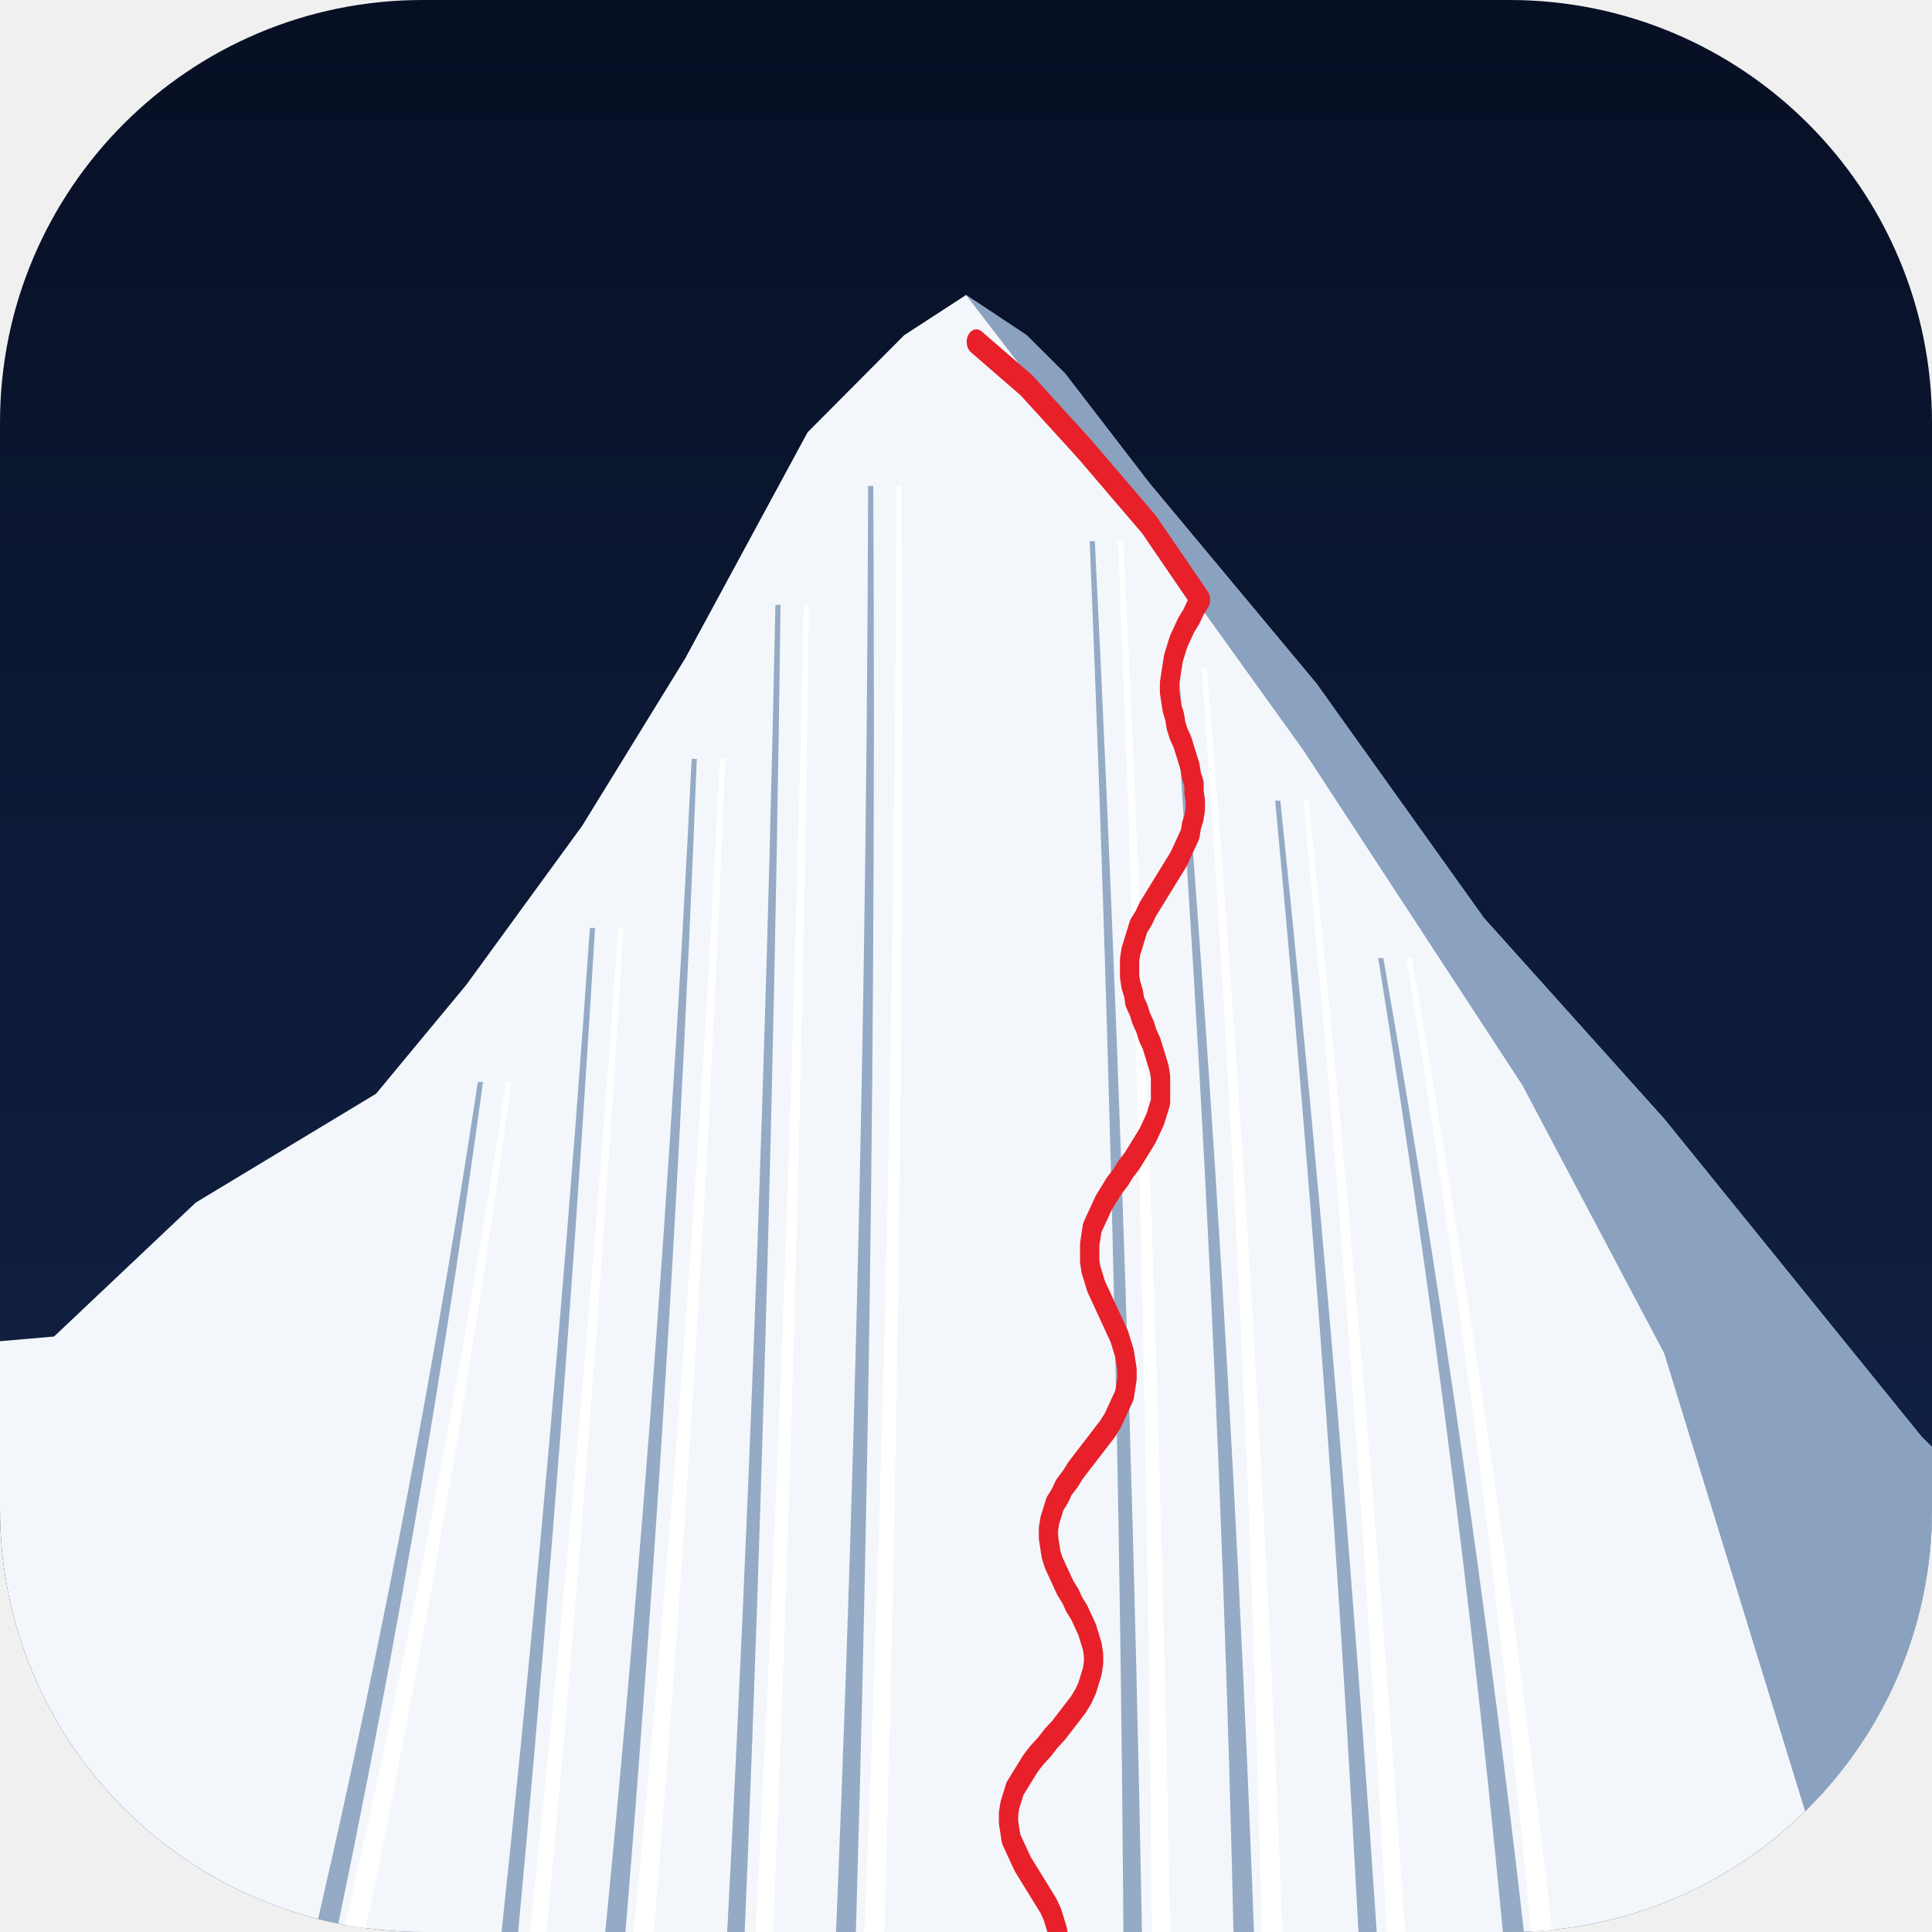
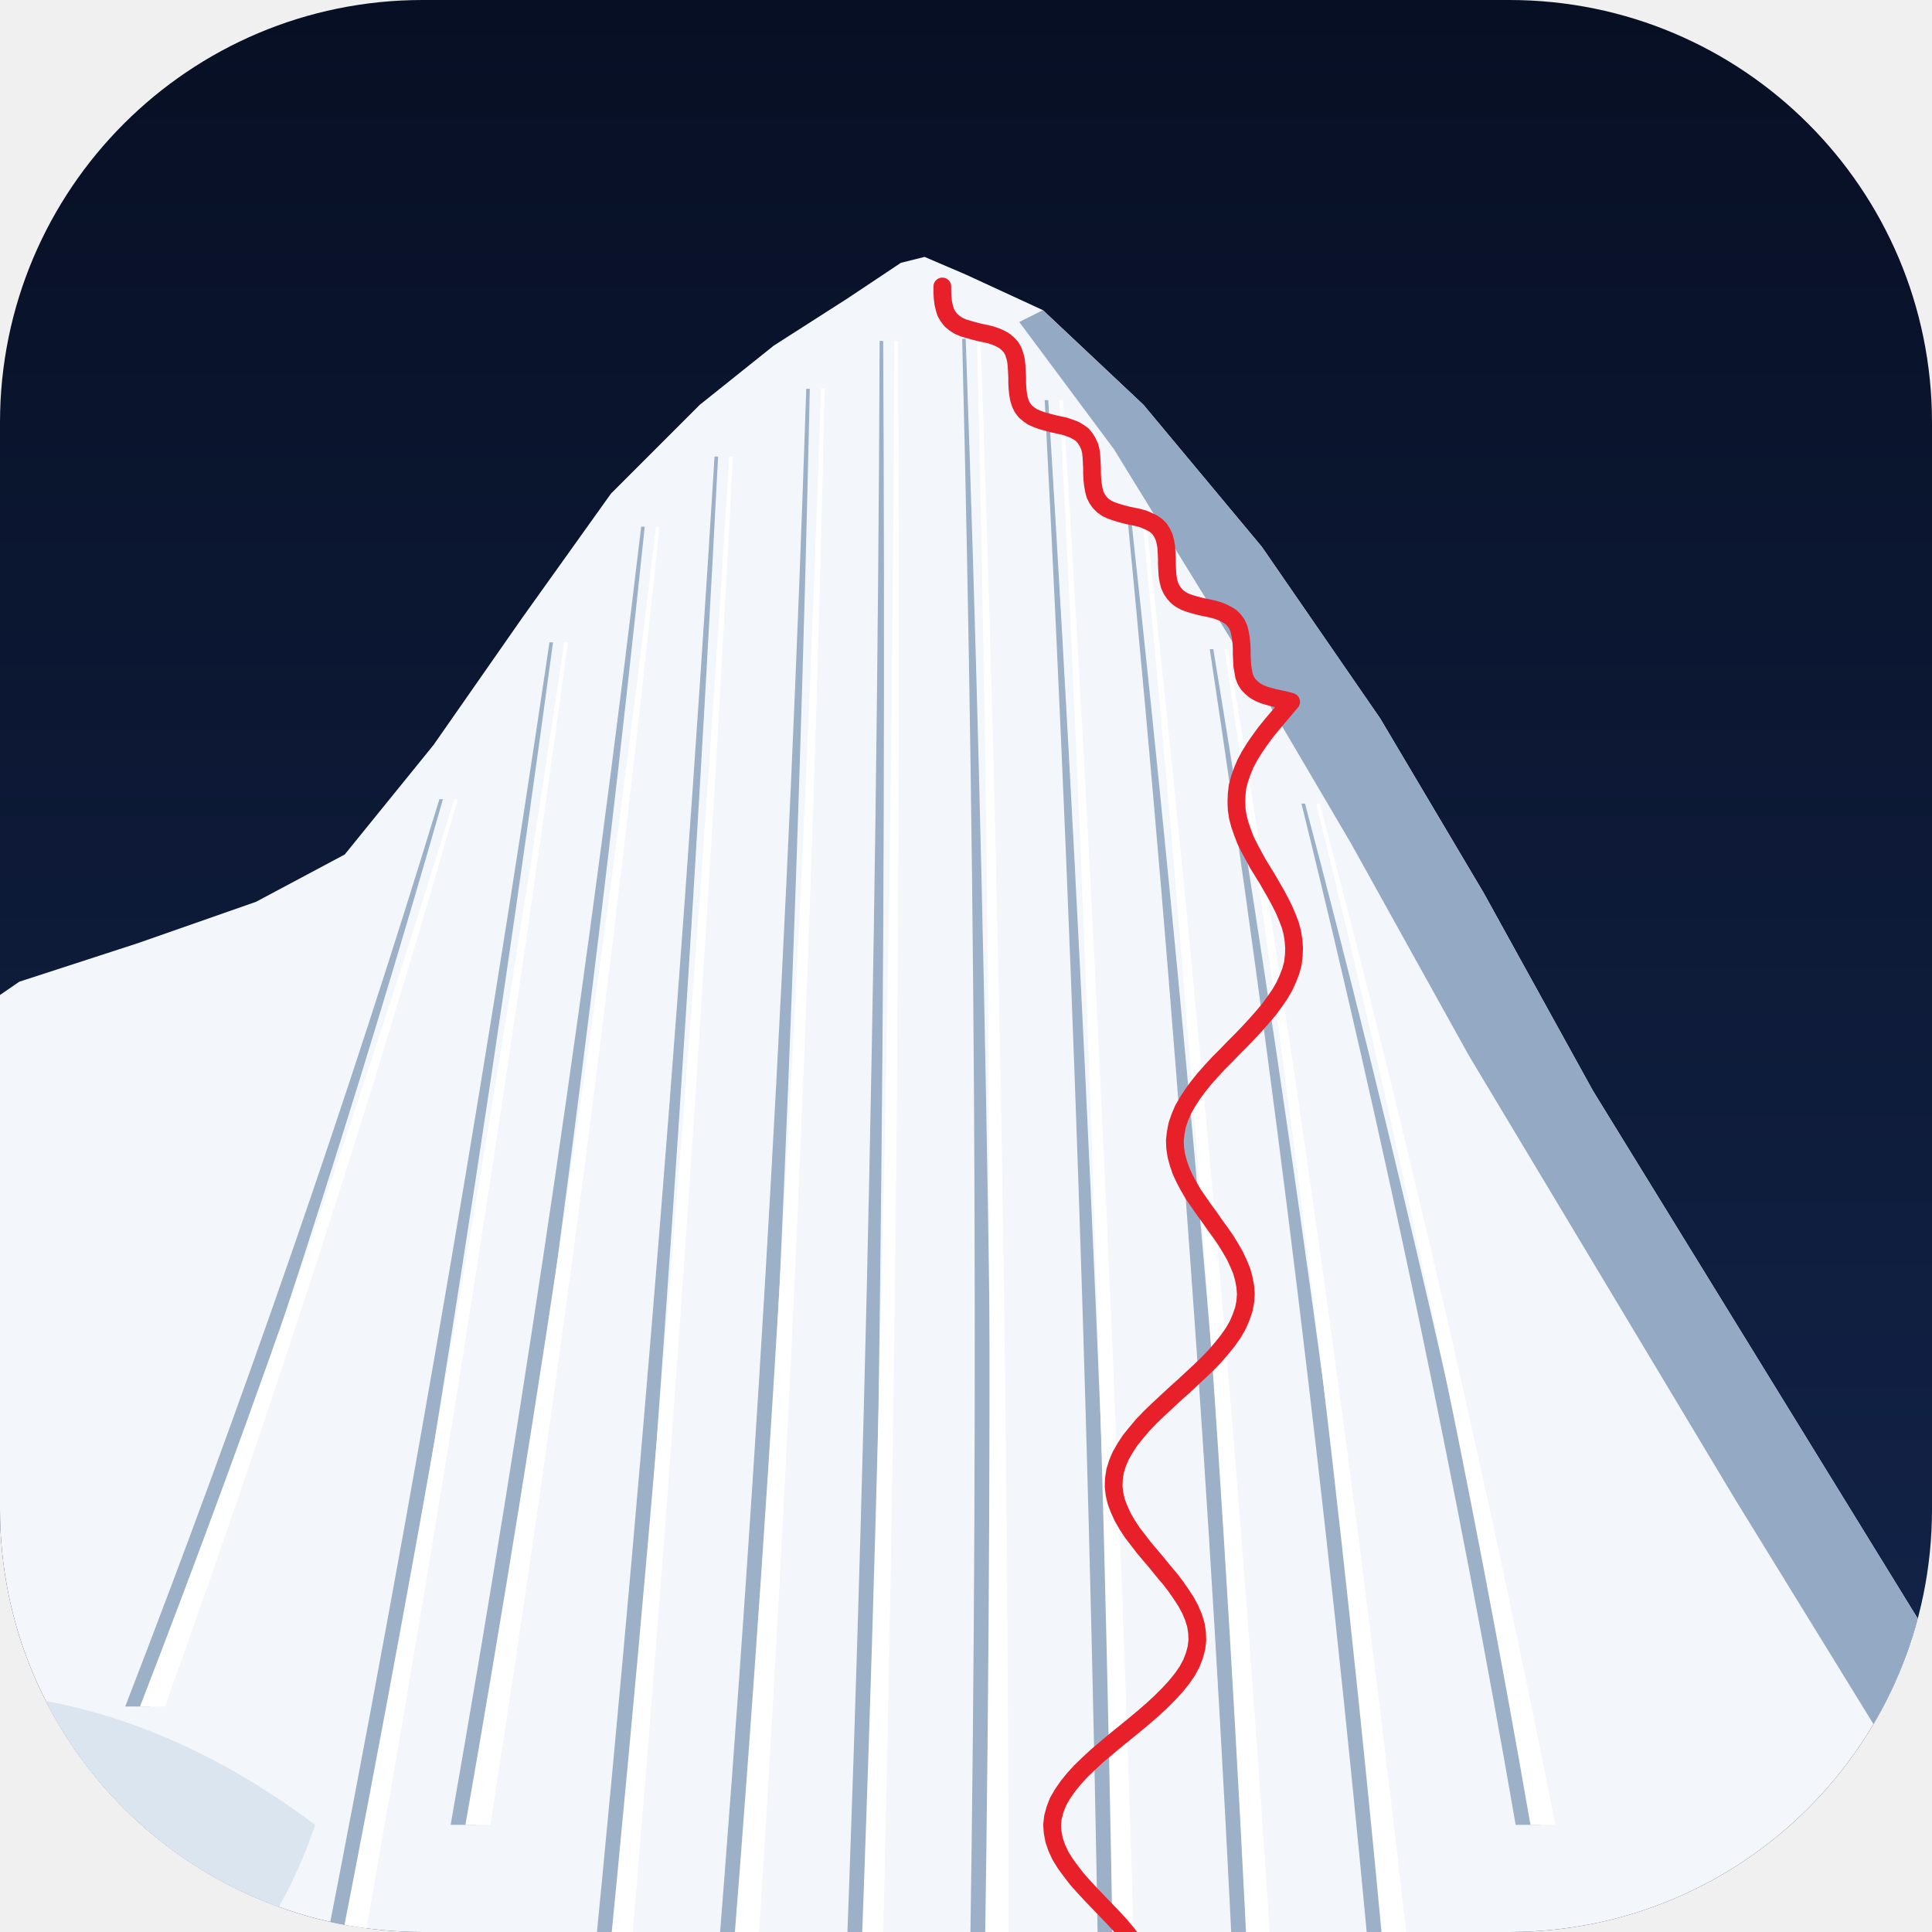
<svg xmlns="http://www.w3.org/2000/svg" viewBox="0 0 64 64">
  <defs>
    <linearGradient id="sky" x1="0" y1="0" x2="0" y2="1">
      <stop offset="0" stop-color="#070f24" />
      <stop offset="1" stop-color="#14264d" />
    </linearGradient>
    <clipPath id="r">
      <rect width="64" height="64" rx="14" />
    </clipPath>
  </defs>
  <g clip-path="url(#r)">
    <rect width="64" height="64" fill="url(#sky)" />
-     <g transform="translate(-4.61 6) scale(0.04267 0.05547)">
-       <polygon points="0,700 150,690 260,610 400,545 470,480 560,385 640,285 735,150 810,92 858,68 905,92 935,115 1000,180 1130,300 1260,440 1400,560 1600,750 1800,900 2000,1060 2000,2400 0,2400" fill="#f3f7fb" />
-       <path d="M479 538Q419 844 320 1150L340 1150Q429 844 483 538Z M566 446Q522 933 440 1420L460 1420Q532 933 570 446Z M645 345Q616 798 550 1250L570 1250Q626 798 649 345Z M710 253Q694 857 640 1460L660 1460Q704 857 714 253Z M782 182Q780 751 740 1320L760 1320Q790 751 786 182Z M954 215Q986 807 980 1400L1000 1400Q996 807 958 215Z M1019 291Q1064 771 1070 1250L1090 1250Q1074 771 1023 291Z M1098 370Q1158 860 1180 1350L1200 1350Q1168 860 1102 370Z M1178 464Q1253 822 1290 1180L1310 1180Q1263 822 1182 464Z" fill="#7d97b6" opacity="0.8" />
-       <path d="M479 538Q419 844 320 1150L340 1150Q429 844 483 538Z M566 446Q522 933 440 1420L460 1420Q532 933 570 446Z M645 345Q616 798 550 1250L570 1250Q626 798 649 345Z M710 253Q694 857 640 1460L660 1460Q704 857 714 253Z M782 182Q780 751 740 1320L760 1320Q790 751 786 182Z M954 215Q986 807 980 1400L1000 1400Q996 807 958 215Z M1019 291Q1064 771 1070 1250L1090 1250Q1074 771 1023 291Z M1098 370Q1158 860 1180 1350L1200 1350Q1168 860 1102 370Z M1178 464Q1253 822 1290 1180L1310 1180Q1263 822 1182 464Z" fill="#ffffff" transform="translate(22 0)" />
-       <polygon points="858,68 905,92 935,115 1000,180 1130,300 1260,440 1400,560 1600,750 1800,900 2000,1060 2000,2400 1900,2400 1700,1500 1520,1000 1400,700 1290,540 1120,340 980,190" fill="#8aa1bf" />
-       <path d="M866 96 L905 122 L950 160 L1000 205 L1040 250 L1036 255 L1033 260 L1029 265 L1026 270 L1023 275 L1021 280 L1019 285 L1018 290 L1017 295 L1016 300 L1016 305 L1017 310 L1018 315 L1020 320 L1021 325 L1023 330 L1026 335 L1028 340 L1030 345 L1032 350 L1033 355 L1035 360 L1035 365 L1036 370 L1036 375 L1035 380 L1033 385 L1032 390 L1029 395 L1026 400 L1023 405 L1019 410 L1015 415 L1011 420 L1007 425 L1003 430 L999 435 L996 440 L992 445 L990 450 L988 455 L986 460 L985 465 L985 470 L985 475 L986 480 L988 485 L989 490 L992 495 L994 500 L997 505 L999 510 L1002 515 L1004 520 L1006 525 L1008 530 L1009 535 L1009 540 L1009 545 L1009 550 L1007 555 L1005 560 L1002 565 L999 570 L995 575 L991 580 L987 585 L982 590 L978 595 L973 600 L969 605 L965 610 L962 615 L959 620 L956 625 L955 630 L954 635 L954 640 L954 645 L955 650 L957 655 L959 660 L962 665 L965 670 L968 675 L971 680 L974 685 L977 690 L979 695 L981 700 L982 705 L983 710 L983 715 L982 720 L981 725 L978 730 L975 735 L972 740 L968 745 L963 750 L958 755 L953 760 L948 765 L943 770 L939 775 L934 780 L931 785 L927 790 L925 795 L923 800 L922 805 L922 810 L923 815 L924 820 L926 825 L929 830 L932 835 L935 840 L939 845 L942 850 L946 855 L949 860 L952 865 L954 870 L956 875 L957 880 L957 885 L956 890 L954 895 L952 900 L949 905 L945 910 L940 915 L935 920 L930 925 L924 930 L919 935 L913 940 L908 945 L904 950 L900 955 L896 960 L894 965 L892 970 L891 975 L891 980 L892 985 L893 990 L896 995 L899 1000 L902 1005 L906 1010 L910 1015 L914 1020 L918 1025 L922 1030 L925 1035 L927 1040 L929 1045 L930 1050 L930 1055 L930 1060 L928 1065 L925 1070 L922 1075 L918 1080 L913 1085 L907 1090 L901 1095 L896 1100" fill="none" stroke="#e8202a" stroke-width="15" stroke-linecap="round" stroke-linejoin="round" />
+     <g transform="translate(4.56 5.57) scale(0.098)">
+       <polygon points="-200.0,420.0 -120.0,330.0 -40.0,275.0 0.0,262.0 40.0,248.0 70.0,232.0 100.0,195.0 130.0,152.0 160.0,110.0 190.0,80.0 215.0,60.0 240.0,44.0 258.0,32.0 266.0,30.0 280.0,36.0 306.0,48.0 340.0,80.0 380.0,128.0 420.0,186.0 455.0,245.0 492.0,312.0 540.0,390.0 620.0,520.0 700.0,640.0 700.0,900.0 -200.0,900.0" fill="#f3f7fb" />
+       <path d="M-200 560 Q-60 470 60 560 Q20 680 -200 720Z" fill="#dbe5f0" />
+       <path d="M102.0 213.3Q55.2 366.6 -4.2 520.0L4.2 520.0Q59.4 366.6 103.2 213.3Z M139.2 160.3Q103.8 400.1 55.8 640.0L64.2 640.0Q108.0 400.1 140.4 160.3Z M170.2 121.2Q144.3 340.6 105.8 560.0L114.2 560.0Q148.5 340.6 171.4 121.2Z M195.0 97.5Q176.7 393.8 145.8 690.0L154.2 690.0Q180.9 393.8 196.2 97.5Z M226.0 74.6Q217.2 342.3 195.8 610.0L204.2 610.0Q221.4 342.3 227.2 74.6Z M250.8 58.4Q249.6 379.2 235.8 700.0L244.2 700.0Q253.8 379.2 252.0 58.4Z M278.7 57.7Q286.0 348.9 280.8 640.0L289.2 640.0Q290.2 348.9 279.9 57.7Z M306.6 78.4Q322.5 384.2 325.8 690.0L334.2 690.0Q326.7 384.2 307.8 78.4Z M334.5 117.3Q358.9 368.6 370.8 620.0L379.2 620.0Q363.2 368.6 335.7 117.3Z M362.4 162.6Q395.4 381.3 415.8 600.0L424.2 600.0Q399.6 381.3 363.6 162.6Z M393.4 214.8Q435.9 387.4 465.8 560.0L474.2 560.0Q440.1 387.4 394.6 214.8Z" fill="#7f98b6" opacity="0.75" />
+       <path d="M102.0 213.3Q55.2 366.6 -4.2 520.0L4.2 520.0Q59.4 366.6 103.2 213.3Z M139.2 160.3Q103.8 400.1 55.8 640.0L64.2 640.0Q108.0 400.1 140.4 160.3Z M170.2 121.2Q144.3 340.6 105.8 560.0L114.2 560.0Q148.5 340.6 171.4 121.2Z M195.0 97.5Q176.7 393.8 145.8 690.0L154.2 690.0Q180.9 393.8 196.2 97.5Z M226.0 74.6Q217.2 342.3 195.8 610.0L204.2 610.0Q221.4 342.3 227.2 74.6Z M250.8 58.4Q249.6 379.2 235.8 700.0L244.2 700.0Q253.8 379.2 252.0 58.4Z M278.7 57.7Q286.0 348.9 280.8 640.0L289.2 640.0Q290.2 348.9 279.9 57.7Z M306.6 78.4Q322.5 384.2 325.8 690.0L334.2 690.0Q326.7 384.2 307.8 78.4Z M334.5 117.3Q358.9 368.6 370.8 620.0L379.2 620.0Q363.2 368.6 335.7 117.3Z M362.4 162.6Q395.4 381.3 415.8 600.0L424.2 600.0Q399.6 381.3 363.6 162.6Z M393.4 214.8Q435.9 387.4 465.8 560.0L474.2 560.0Q440.1 387.4 394.6 214.8Z" fill="#ffffff" transform="translate(5 0)" />
+       <polygon points="306.0,48.0 340.0,80.0 380.0,128.0 420.0,186.0 455.0,245.0 492.0,312.0 540.0,390.0 620.0,520.0 700.0,640.0 700.0,900.0 700.0,720.0 620.0,580.0 540.0,450.0 492.0,370.0 450.0,300.0 410.0,228.0 370.0,160.0 330.0,95.0 298.0,52.0" fill="#93a9c4" />
+       <path d="M272.0 40.0 L272.0 41.9 L272.1 43.8 L272.3 45.6 L272.7 47.3 L273.2 48.9 L274.0 50.2 L274.9 51.4 L276.1 52.4 L277.5 53.3 L279.1 54.0 L280.8 54.5 L282.6 55.0 L284.5 55.5 L286.4 55.9 L288.2 56.3 L290.0 56.9 L291.6 57.6 L293.0 58.4 L294.2 59.4 L295.2 60.5 L296.0 61.9 L296.5 63.4 L296.9 65.0 L297.1 66.8 L297.2 68.7 L297.3 70.6 L297.3 72.6 L297.4 74.5 L297.6 76.3 L297.9 78.0 L298.4 79.6 L299.1 81.0 L300.0 82.2 L301.2 83.2 L302.5 84.1 L304.1 84.8 L305.8 85.4 L307.6 85.9 L309.5 86.4 L311.3 86.8 L313.2 87.2 L315.0 87.8 L316.6 88.4 L318.0 89.2 L319.3 90.1 L320.3 91.3 L321.1 92.6 L321.8 94.1 L322.2 95.7 L322.4 97.5 L322.5 99.3 L322.6 101.3 L322.6 103.2 L322.7 105.1 L322.9 107.0 L323.2 108.7 L323.6 110.3 L324.3 111.7 L325.2 113.0 L326.3 114.1 L327.6 115.0 L329.1 115.7 L330.8 116.3 L332.5 116.8 L334.4 117.3 L336.3 117.7 L338.2 118.1 L340.0 118.6 L341.6 119.3 L343.1 120.0 L344.4 120.9 L345.5 122.0 L346.3 123.3 L347.0 124.8 L347.4 126.4 L347.7 128.1 L347.8 130.0 L347.9 131.9 L347.9 133.8 L348.0 135.8 L348.1 137.6 L348.4 139.4 L348.8 141.0 L349.5 142.5 L350.3 143.7 L351.4 144.9 L352.6 145.8 L354.1 146.6 L355.8 147.2 L357.5 147.7 L359.4 148.2 L361.3 148.6 L363.2 149.0 L365.0 149.5 L366.6 150.1 L368.2 150.9 L369.5 151.7 L370.6 152.8 L371.5 154.0 L372.2 155.5 L372.6 157.1 L372.9 158.8 L373.1 160.6 L373.2 162.5 L373.2 164.5 L373.3 166.4 L373.4 168.3 L373.7 170.0 L374.0 171.7 L374.6 173.2 L375.4 174.5 L376.5 175.6 L377.7 176.6 L379.1 177.4 L380.8 178.1 L382.5 178.6 L384.4 179.1 L386.3 179.5 L388.1 179.9 L389.9 180.4 L387.7 183.0 L385.5 185.6 L383.3 188.2 L381.2 190.8 L379.3 193.4 L377.5 196.0 L375.9 198.6 L374.5 201.2 L373.4 203.8 L372.5 206.4 L371.8 209.0 L371.5 211.6 L371.4 214.2 L371.5 216.8 L371.9 219.4 L372.6 222.0 L373.5 224.6 L374.5 227.2 L375.8 229.8 L377.2 232.4 L378.6 235.0 L380.2 237.6 L381.8 240.2 L383.3 242.8 L384.8 245.4 L386.2 248.0 L387.5 250.6 L388.6 253.2 L389.6 255.8 L390.3 258.4 L390.7 261.0 L390.9 263.6 L390.8 266.2 L390.5 268.8 L389.8 271.4 L388.8 274.0 L387.6 276.6 L386.1 279.2 L384.3 281.8 L382.4 284.4 L380.2 287.0 L377.9 289.6 L375.5 292.2 L373.0 294.8 L370.4 297.4 L367.9 300.0 L365.3 302.6 L362.9 305.2 L360.6 307.8 L358.5 310.4 L356.6 313.0 L354.9 315.6 L353.4 318.2 L352.3 320.8 L351.4 323.4 L350.9 326.0 L350.6 328.6 L350.7 331.2 L351.1 333.8 L351.8 336.4 L352.7 339.0 L353.9 341.6 L355.3 344.2 L356.8 346.8 L358.6 349.4 L360.4 352.0 L362.3 354.6 L364.1 357.2 L366.0 359.8 L367.8 362.4 L369.4 365.0 L370.9 367.6 L372.1 370.2 L373.2 372.8 L373.9 375.4 L374.4 378.0 L374.6 380.6 L374.4 383.2 L373.9 385.8 L373.0 388.4 L371.9 391.0 L370.4 393.6 L368.6 396.2 L366.5 398.8 L364.3 401.4 L361.8 404.0 L359.1 406.6 L356.3 409.2 L353.5 411.8 L350.6 414.4 L347.8 417.0 L345.0 419.6 L342.3 422.2 L339.8 424.8 L337.6 427.4 L335.5 430.0 L333.8 432.6 L332.3 435.2 L331.2 437.8 L330.4 440.4 L330.0 443.0 L329.9 445.6 L330.2 448.2 L330.8 450.8 L331.8 453.4 L333.0 456.0 L334.5 458.6 L336.2 461.2 L338.2 463.8 L340.2 466.4 L342.4 469.0 L344.6 471.6 L346.7 474.2 L348.9 476.8 L350.9 479.4 L352.7 482.0 L354.4 484.6 L355.8 487.2 L356.9 489.8 L357.7 492.4 L358.1 495.0 L358.2 497.6 L357.9 500.2 L357.2 502.8 L356.2 505.4 L354.8 508.0 L353.0 510.6 L350.9 513.2 L348.5 515.8 L345.9 518.4 L343.1 521.0 L340.1 523.6 L337.0 526.2 L333.8 528.8 L330.6 531.4 L327.5 534.0 L324.4 536.6 L321.6 539.2 L318.9 541.8 L316.5 544.4 L314.4 547.0 L312.6 549.6 L311.1 552.2 L310.1 554.8 L309.4 557.4 L309.1 560.0 L309.3 562.6 L309.8 565.2 L310.7 567.8 L311.9 570.4 L313.5 573.0 L315.4 575.6 L317.4 578.2 L319.7 580.8 L322.1 583.4 L324.6 586.0 L327.1 588.6 L329.6 591.2 L332.0 593.8 L334.2 596.4 L336.2 599.0 L338.0 601.6 L339.5 604.2 L340.6 606.8 L341.4 609.4 L341.8 612.0 L341.8 614.6 L341.3 617.2 L340.5 619.8 L339.2 622.4 L337.5 625.0 L335.4 627.6 L333.0 630.2 L330.3 632.8 L327.3 635.4 L324.1 638.0 L320.8 640.6 L317.3 643.2 L313.8 645.8 L310.3 648.4" fill="none" stroke="#e8202a" stroke-width="6" stroke-linecap="round" stroke-linejoin="round" />
    </g>
  </g>
</svg>
